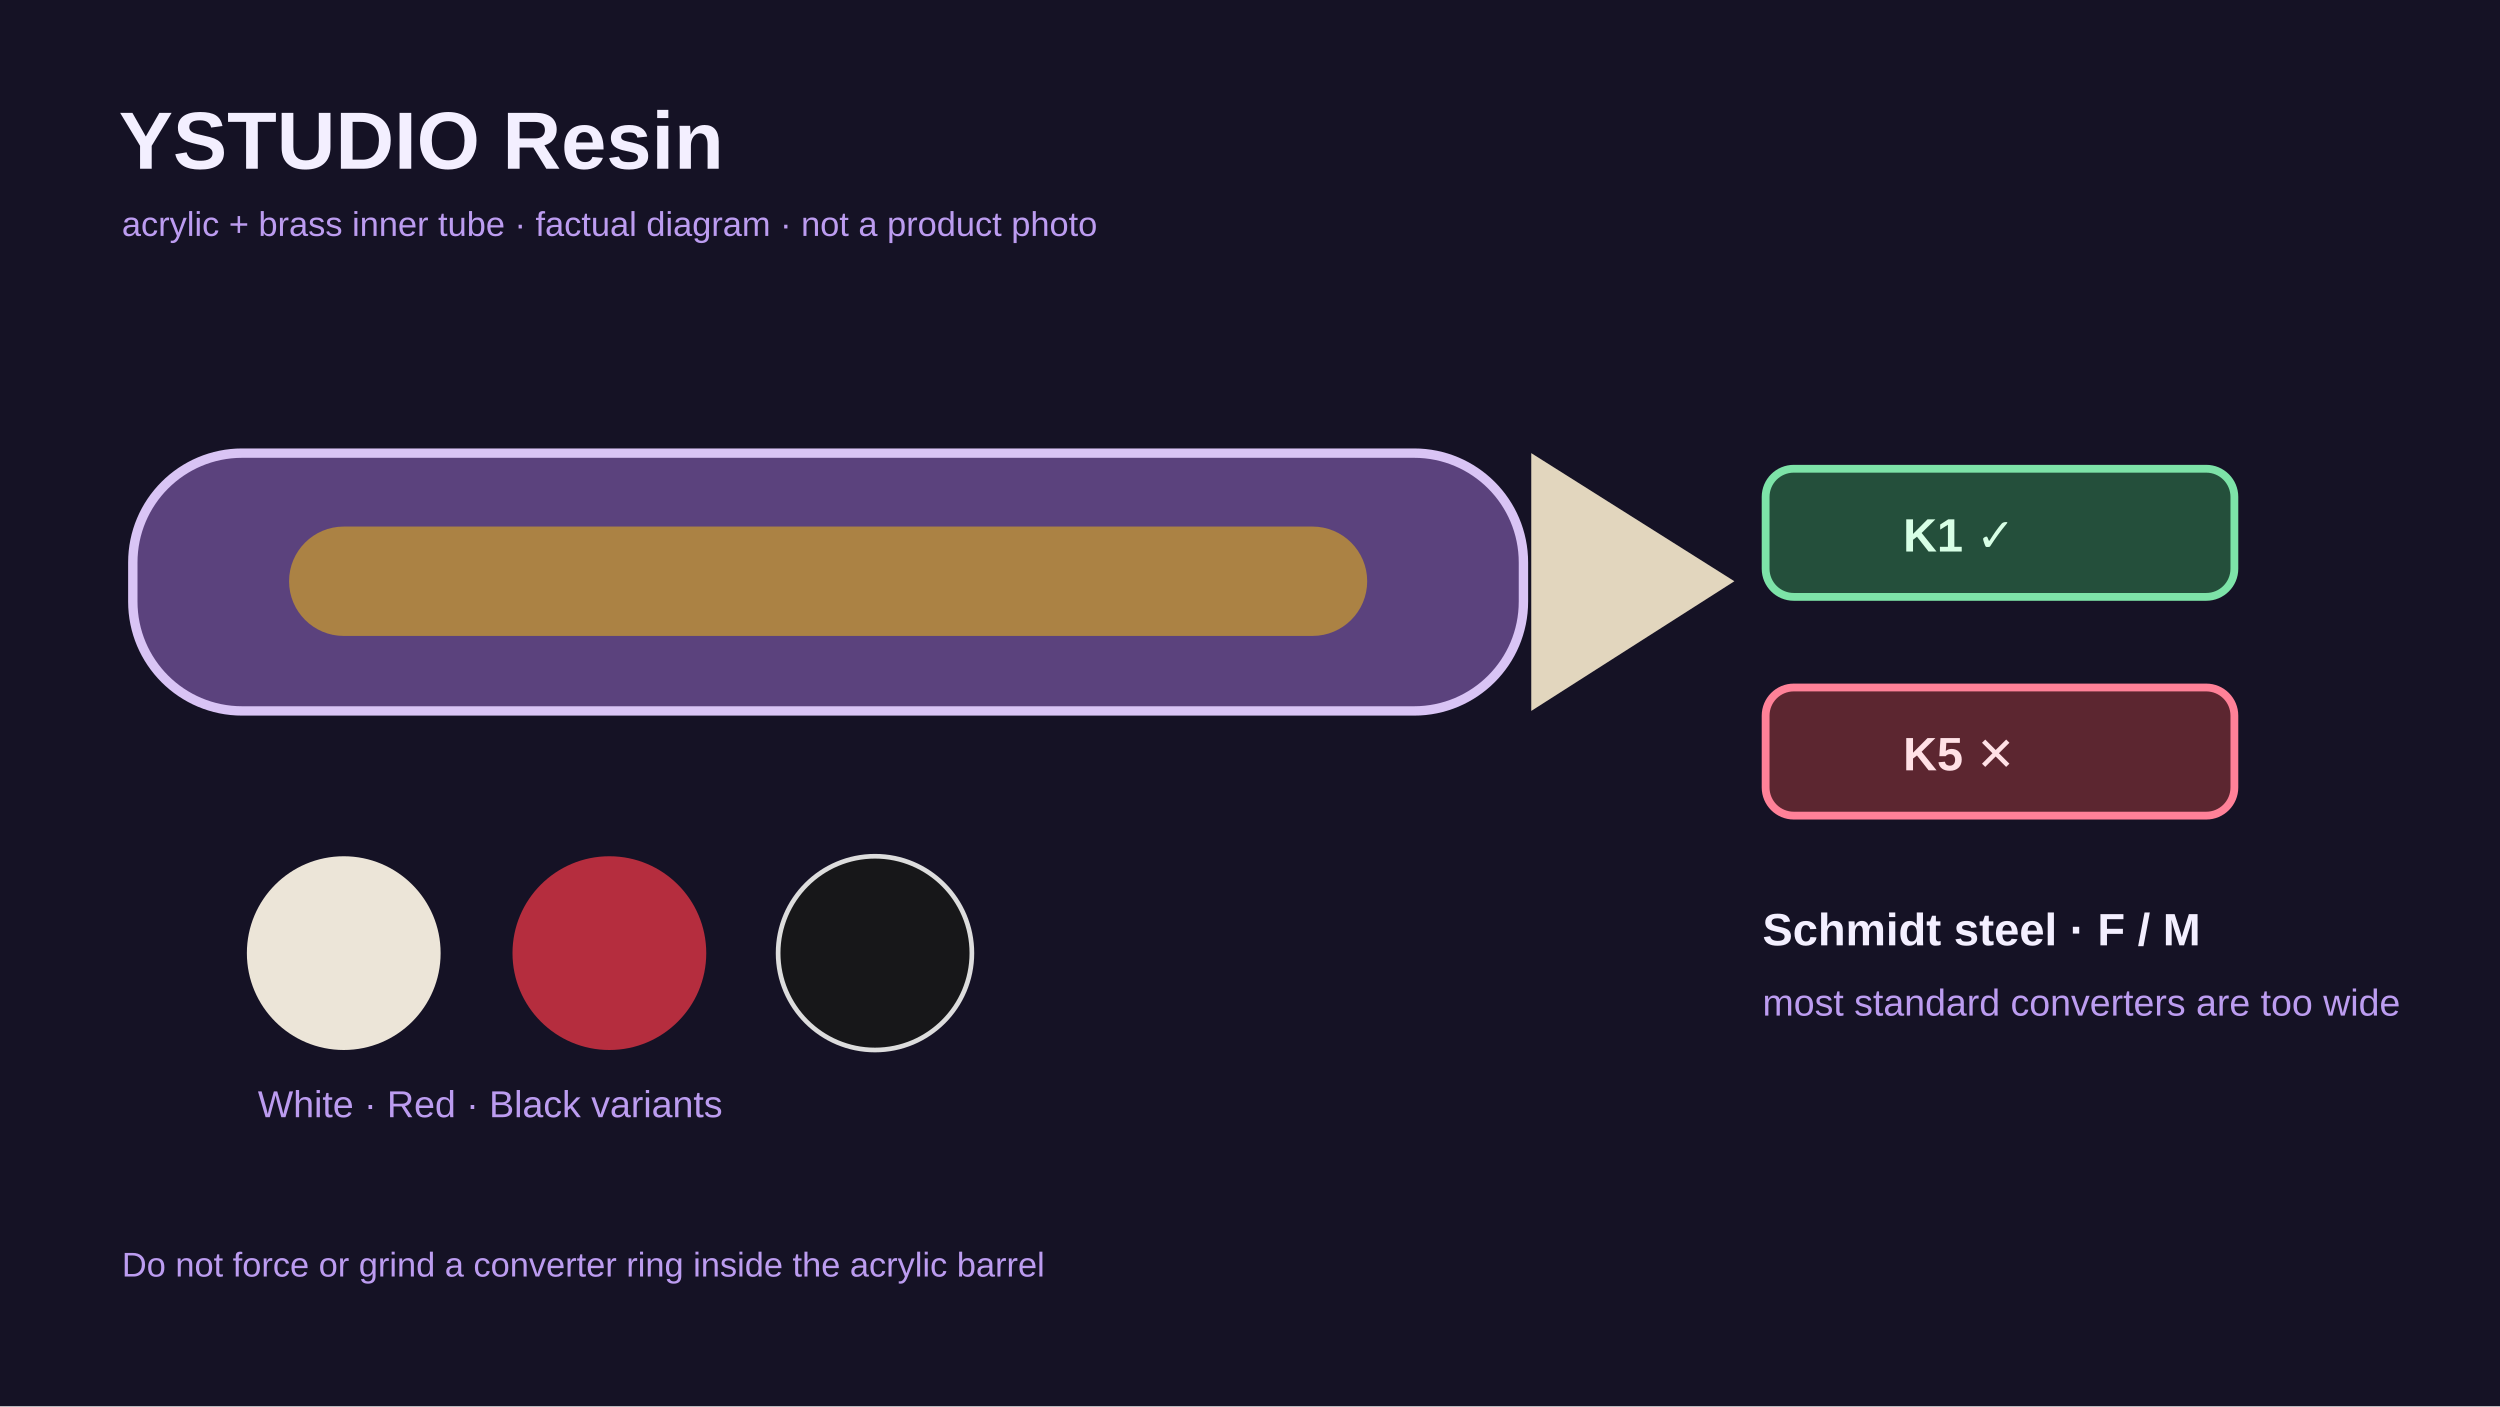
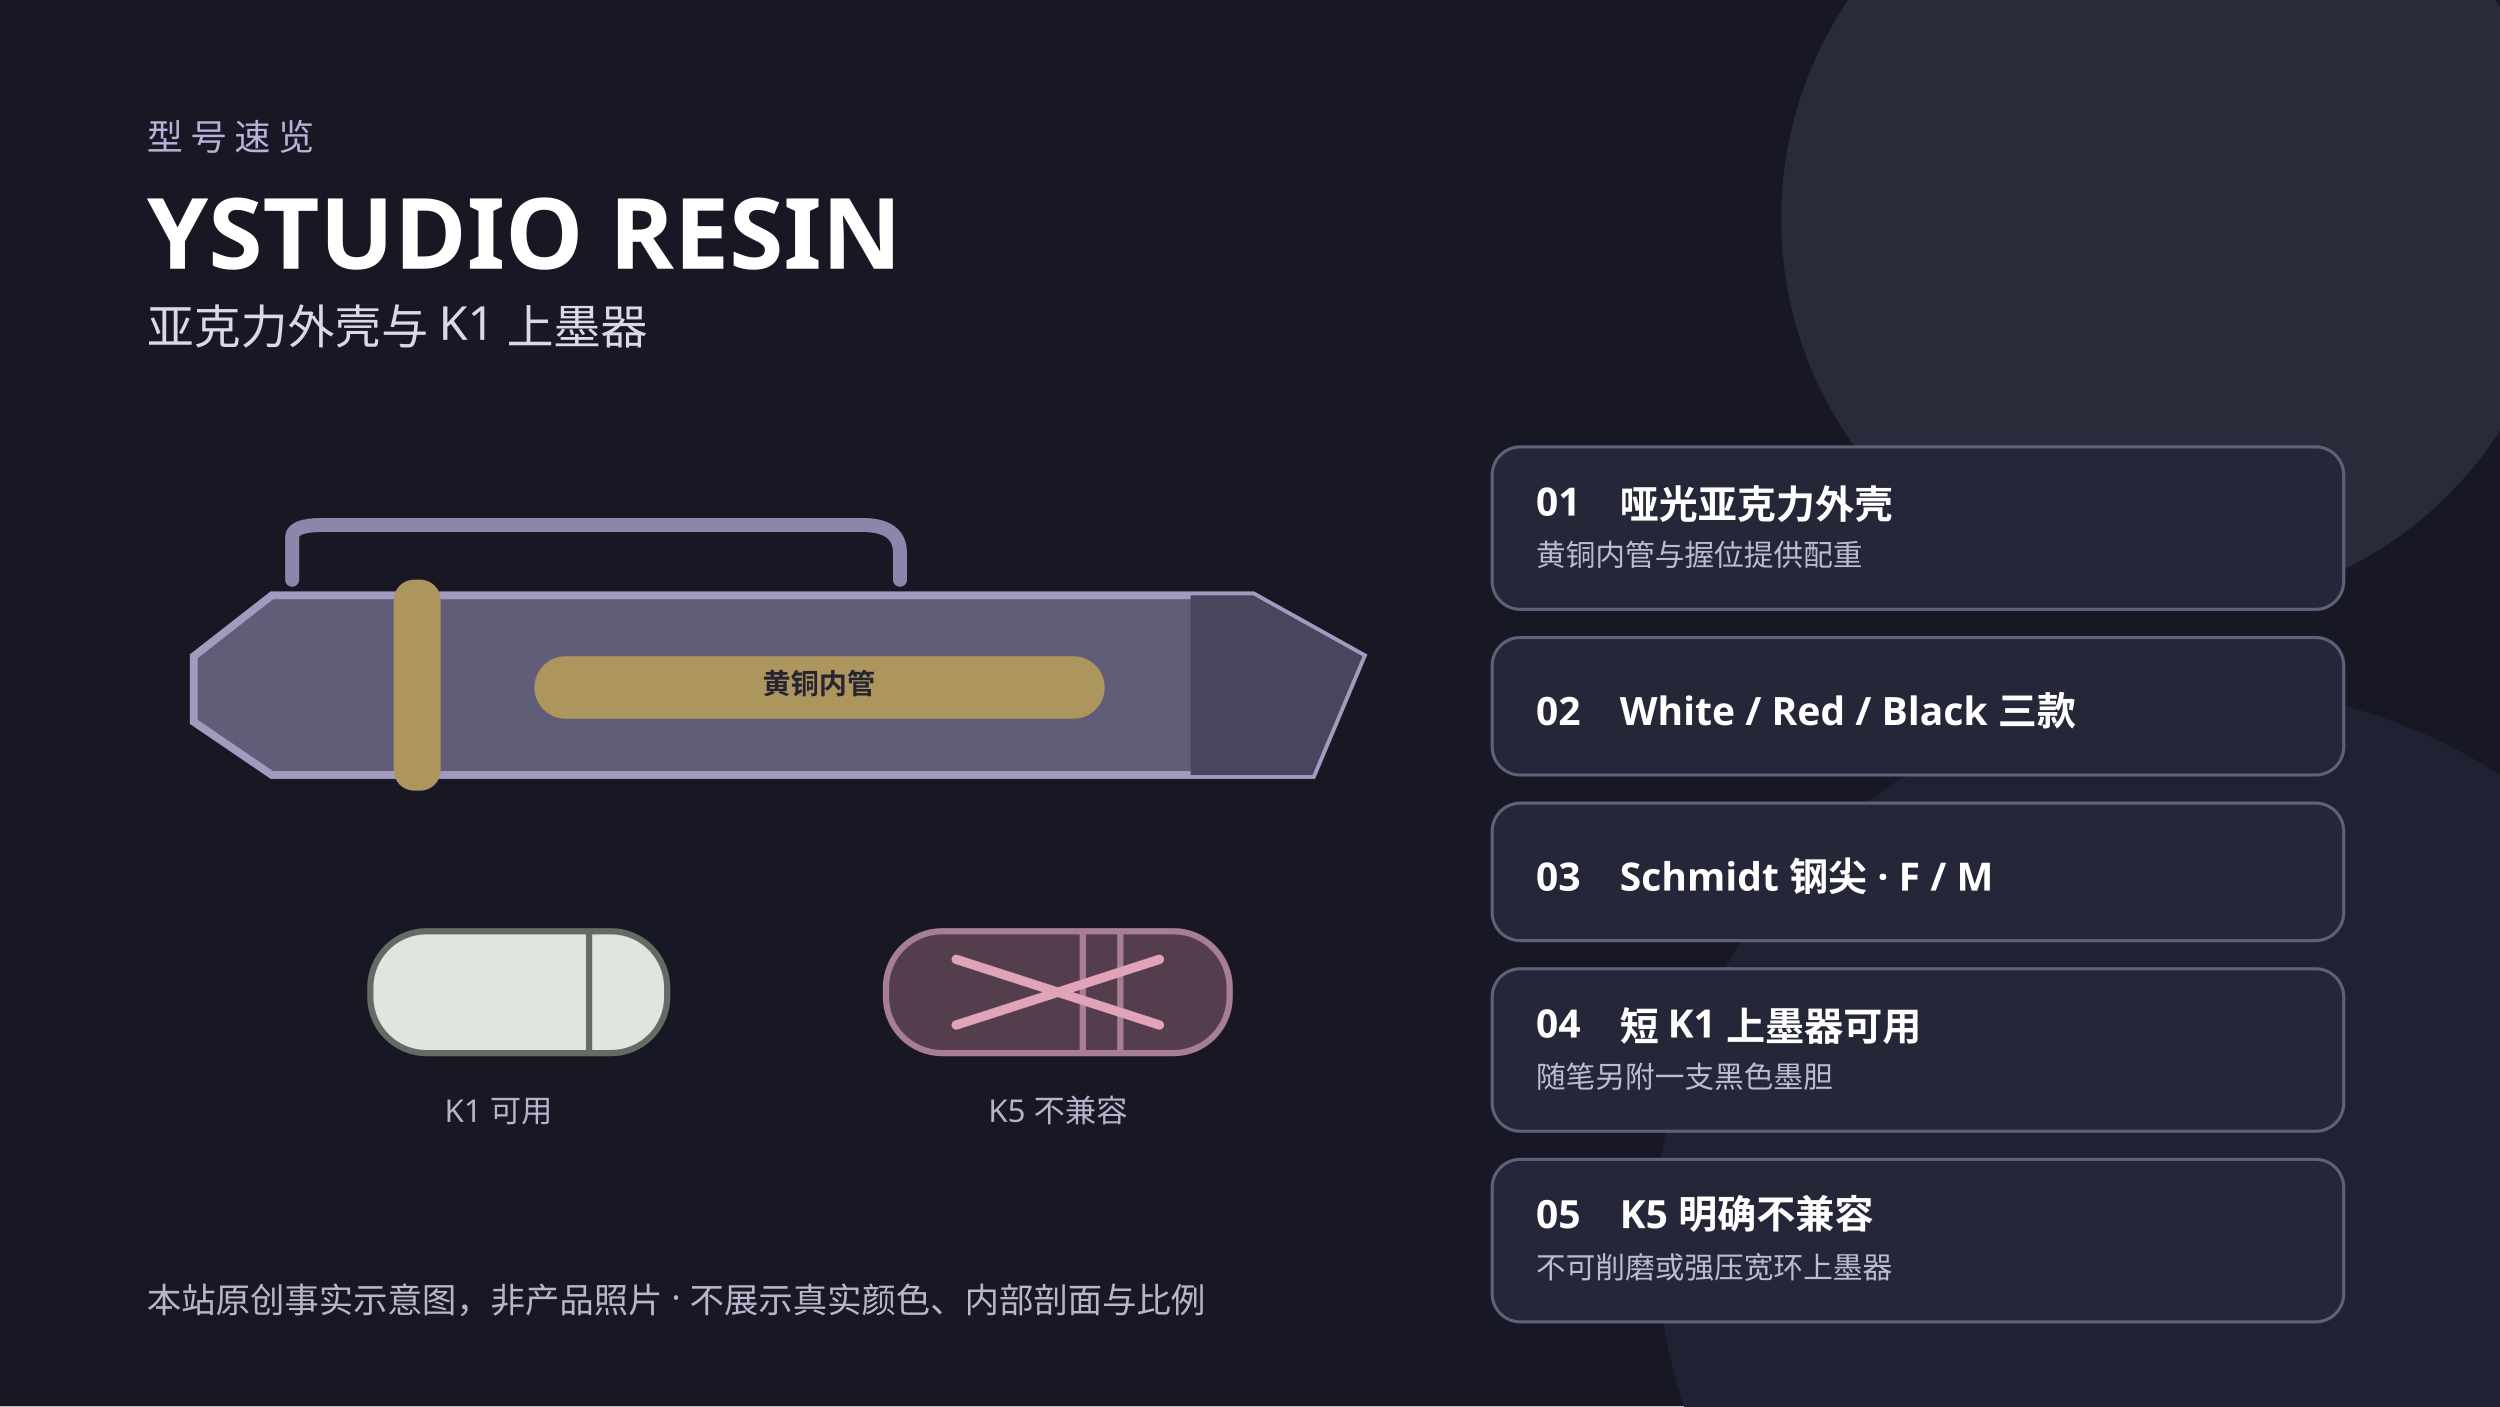
- <svg xmlns="http://www.w3.org/2000/svg" width="1600" height="900" viewBox="0 0 1600 900" role="img" aria-labelledby="title desc">
-   <rect width="1600" height="900" fill="#151225" />
-   <text x="76" y="108" fill="#f3efff" font-family="Arial,sans-serif" font-size="52" font-weight="700">YSTUDIO Resin</text>
-   <text x="78" y="151" fill="#bc9cf0" font-family="Arial,sans-serif" font-size="22">acrylic + brass inner tube · factual diagram · not a product photo</text>
-   <rect x="85" y="290" width="890" height="165" rx="70" fill="#5b427d" stroke="#d9c4f5" stroke-width="6" />
-   <rect x="185" y="337" width="690" height="70" rx="35" fill="#b58a3c" opacity=".88" />
-   <path d="M980 290l130 82-130 83z" fill="#e2d6be" />
-   <circle cx="220" cy="610" r="62" fill="#ece5d8" />
-   <circle cx="390" cy="610" r="62" fill="#b52d3e" />
-   <circle cx="560" cy="610" r="62" fill="#171719" stroke="#ddd" stroke-width="3" />
-   <text x="165" y="715" fill="#bc9cf0" font-family="Arial,sans-serif" font-size="24">White · Red · Black variants</text>
-   <rect x="1130" y="300" width="300" height="82" rx="18" fill="#244f3b" stroke="#7de3a8" stroke-width="5" />
-   <text x="1218" y="353" fill="#d8ffe6" font-family="Arial,sans-serif" font-size="30" font-weight="700">K1 ✓</text>
-   <rect x="1130" y="440" width="300" height="82" rx="18" fill="#5c2630" stroke="#ff8198" stroke-width="5" />
-   <text x="1218" y="493" fill="#ffe1e6" font-family="Arial,sans-serif" font-size="30" font-weight="700">K5 ✕</text>
-   <text x="1128" y="605" fill="#f3efff" font-family="Arial,sans-serif" font-size="29" font-weight="700">Schmidt steel · F / M</text>
-   <text x="1128" y="650" fill="#bc9cf0" font-family="Arial,sans-serif" font-size="24">most standard converters are too wide</text>
-   <text x="78" y="817" fill="#bc9cf0" font-family="Arial,sans-serif" font-size="22">Do not force or grind a converter ring inside the acrylic barrel</text>
+ <svg xmlns="http://www.w3.org/2000/svg" width="1600" height="900" viewBox="0 0 1600 900" role="img" aria-labelledby="title desc" data-license="site-original" data-kind="factual-svg">
+   <rect width="1600" height="900" fill="#171824" />
+   <circle cx="1390" cy="140" r="250" fill="#292a3a" />
+   <circle cx="1410" cy="790" r="350" fill="#202132" />
+   <g font-family="system-ui, 'PingFang SC', 'Microsoft YaHei', sans-serif">
+     <text x="94" y="96" fill="#b9afd7" font-size="23" letter-spacing="5">型号速览</text>
+     <text x="94" y="172" fill="#ffffff" font-size="63" font-weight="750">YSTUDIO RESIN</text>
+     <text x="94" y="220" fill="#ddd7ec" font-size="30">亚克力外壳与 K1 上墨器</text>
+   </g>
+   <g transform="translate(82 336)">
+     <path d="M42 84 L92 45 H720 L790 84 L758 160 H92 L42 126Z" fill="#615d79" stroke="#a39bbf" stroke-width="5" />
+     <rect x="170" y="35" width="30" height="135" rx="13" fill="#ad955e" />
+     <path d="M680 45 H720 L790 84 L758 160 H680Z" fill="#48465e" />
+     <path d="M105 35 V8 Q105 0 124 0 H470 Q494 0 494 18 V35" fill="none" stroke="#8e85ab" stroke-width="9" stroke-linecap="round" />
+     <rect x="260" y="84" width="365" height="40" rx="20" fill="#ad955e" />
+     <text x="442" y="108" text-anchor="middle" fill="#272531" font-family="system-ui, 'PingFang SC', sans-serif" font-size="18" font-weight="700">黄铜内管</text>
+     <g transform="translate(155 260)" font-family="system-ui, 'PingFang SC', sans-serif">
+       <rect width="190" height="78" rx="36" fill="#dfe6df" stroke="#646b64" stroke-width="4" />
+       <path d="M140 0 V78" stroke="#646b64" stroke-width="4" />
+       <text x="82" y="122" text-anchor="middle" fill="#b8b2cd" font-size="20">K1 可用</text>
+       <rect x="330" width="220" height="78" rx="36" fill="#543e4d" stroke="#a77e93" stroke-width="4" />
+       <path d="M456 0 V78 M480 0 V78" stroke="#a77e93" stroke-width="4" />
+       <path d="M375 18 L505 60 M505 18 L375 60" stroke="#e0a3b8" stroke-width="6" stroke-linecap="round" />
+       <text x="440" y="122" text-anchor="middle" fill="#b8b2cd" font-size="20">K5 不兼容</text>
+     </g>
+   </g>
+   <g transform="translate(955 286)" font-family="system-ui, 'PingFang SC', 'Microsoft YaHei', sans-serif">
+     <rect width="545" height="104" rx="18" fill="#252638" stroke="#5f607a" stroke-width="2" />
+     <text x="28" y="44" fill="#ffffff" font-size="25" font-weight="700">01　哑光亚克力外壳</text>
+     <text x="28" y="76" fill="#bdbbd0" font-size="19">黄铜内管与握位提供配重</text>
+     <rect y="122" width="545" height="88" rx="18" fill="#252638" stroke="#5f607a" stroke-width="2" />
+     <text x="28" y="178" fill="#ffffff" font-size="25" font-weight="700">02　White / Red / Black 三款</text>
+     <rect y="228" width="545" height="88" rx="18" fill="#252638" stroke="#5f607a" stroke-width="2" />
+     <text x="28" y="284" fill="#ffffff" font-size="25" font-weight="700">03　Schmidt 钢尖 · F / M</text>
+     <rect y="334" width="545" height="104" rx="18" fill="#252638" stroke="#5f607a" stroke-width="2" />
+     <text x="28" y="378" fill="#ffffff" font-size="25" font-weight="700">04　短 K1 上墨器可用</text>
+     <text x="28" y="410" fill="#bdbbd0" font-size="19">随笔另附一支黑色墨胆</text>
+     <rect y="456" width="545" height="104" rx="18" fill="#252638" stroke="#5f607a" stroke-width="2" />
+     <text x="28" y="500" fill="#ffffff" font-size="25" font-weight="700">05　K5 明确不兼容</text>
+     <text x="28" y="532" fill="#bdbbd0" font-size="19">不可削磨或强压宽环上墨器</text>
+   </g>
+   <text x="94" y="840" fill="#b9b5ca" font-family="system-ui, 'PingFang SC', sans-serif" font-size="22">本站原创事实示意图，非产品照片 · 不展示真实颜色、内部剖面与比例</text>
</svg>
